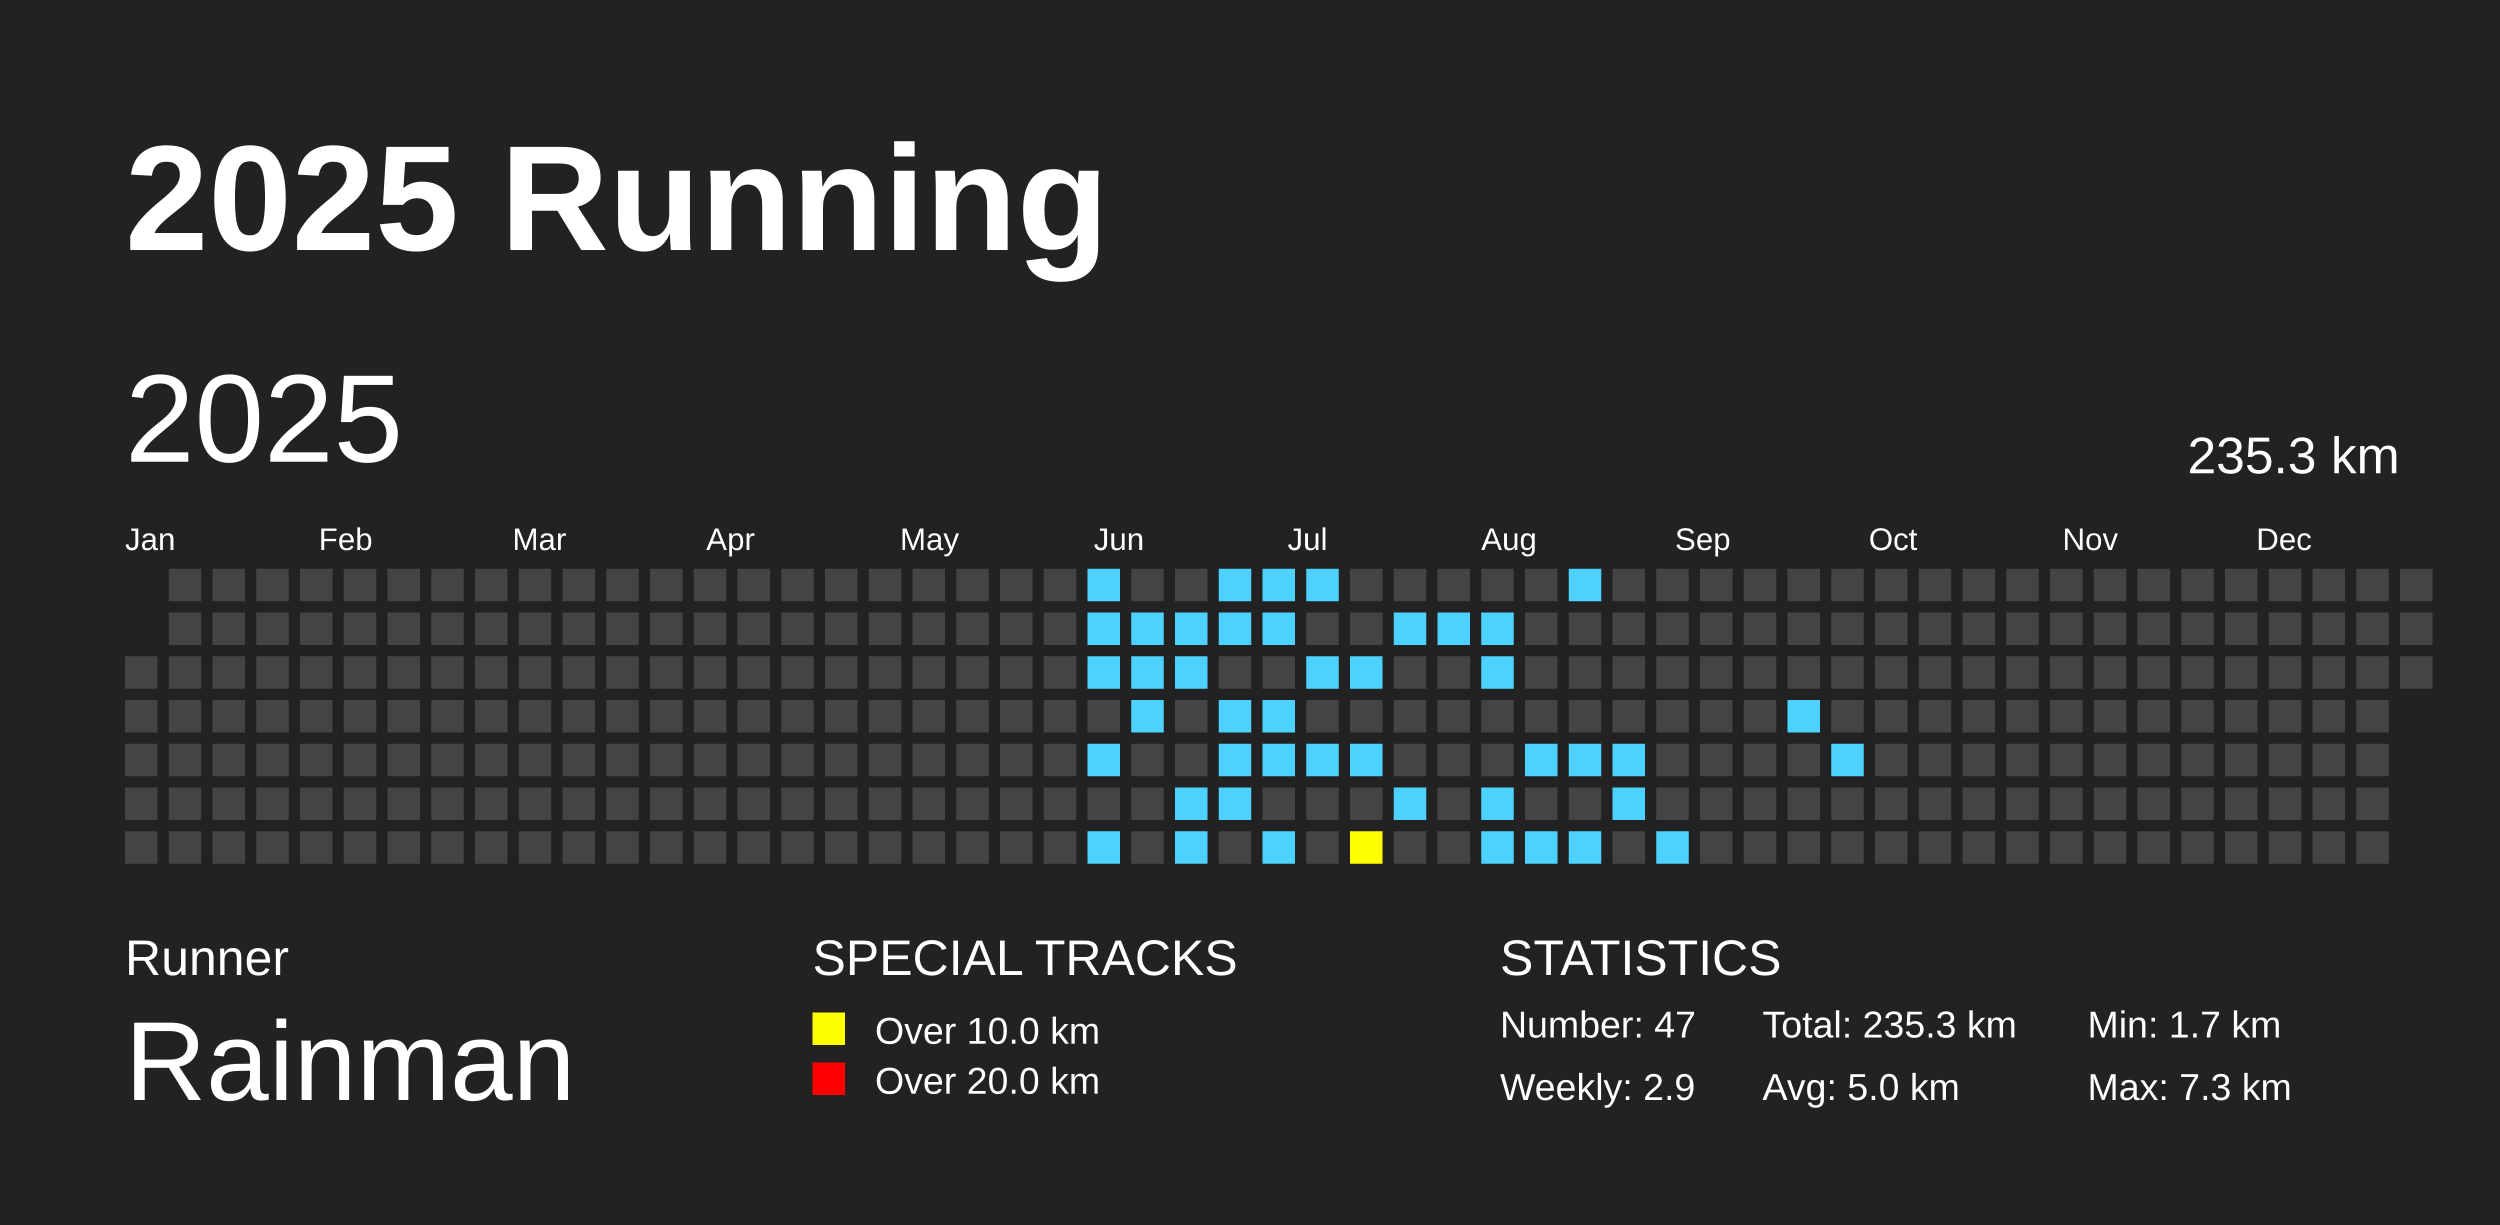
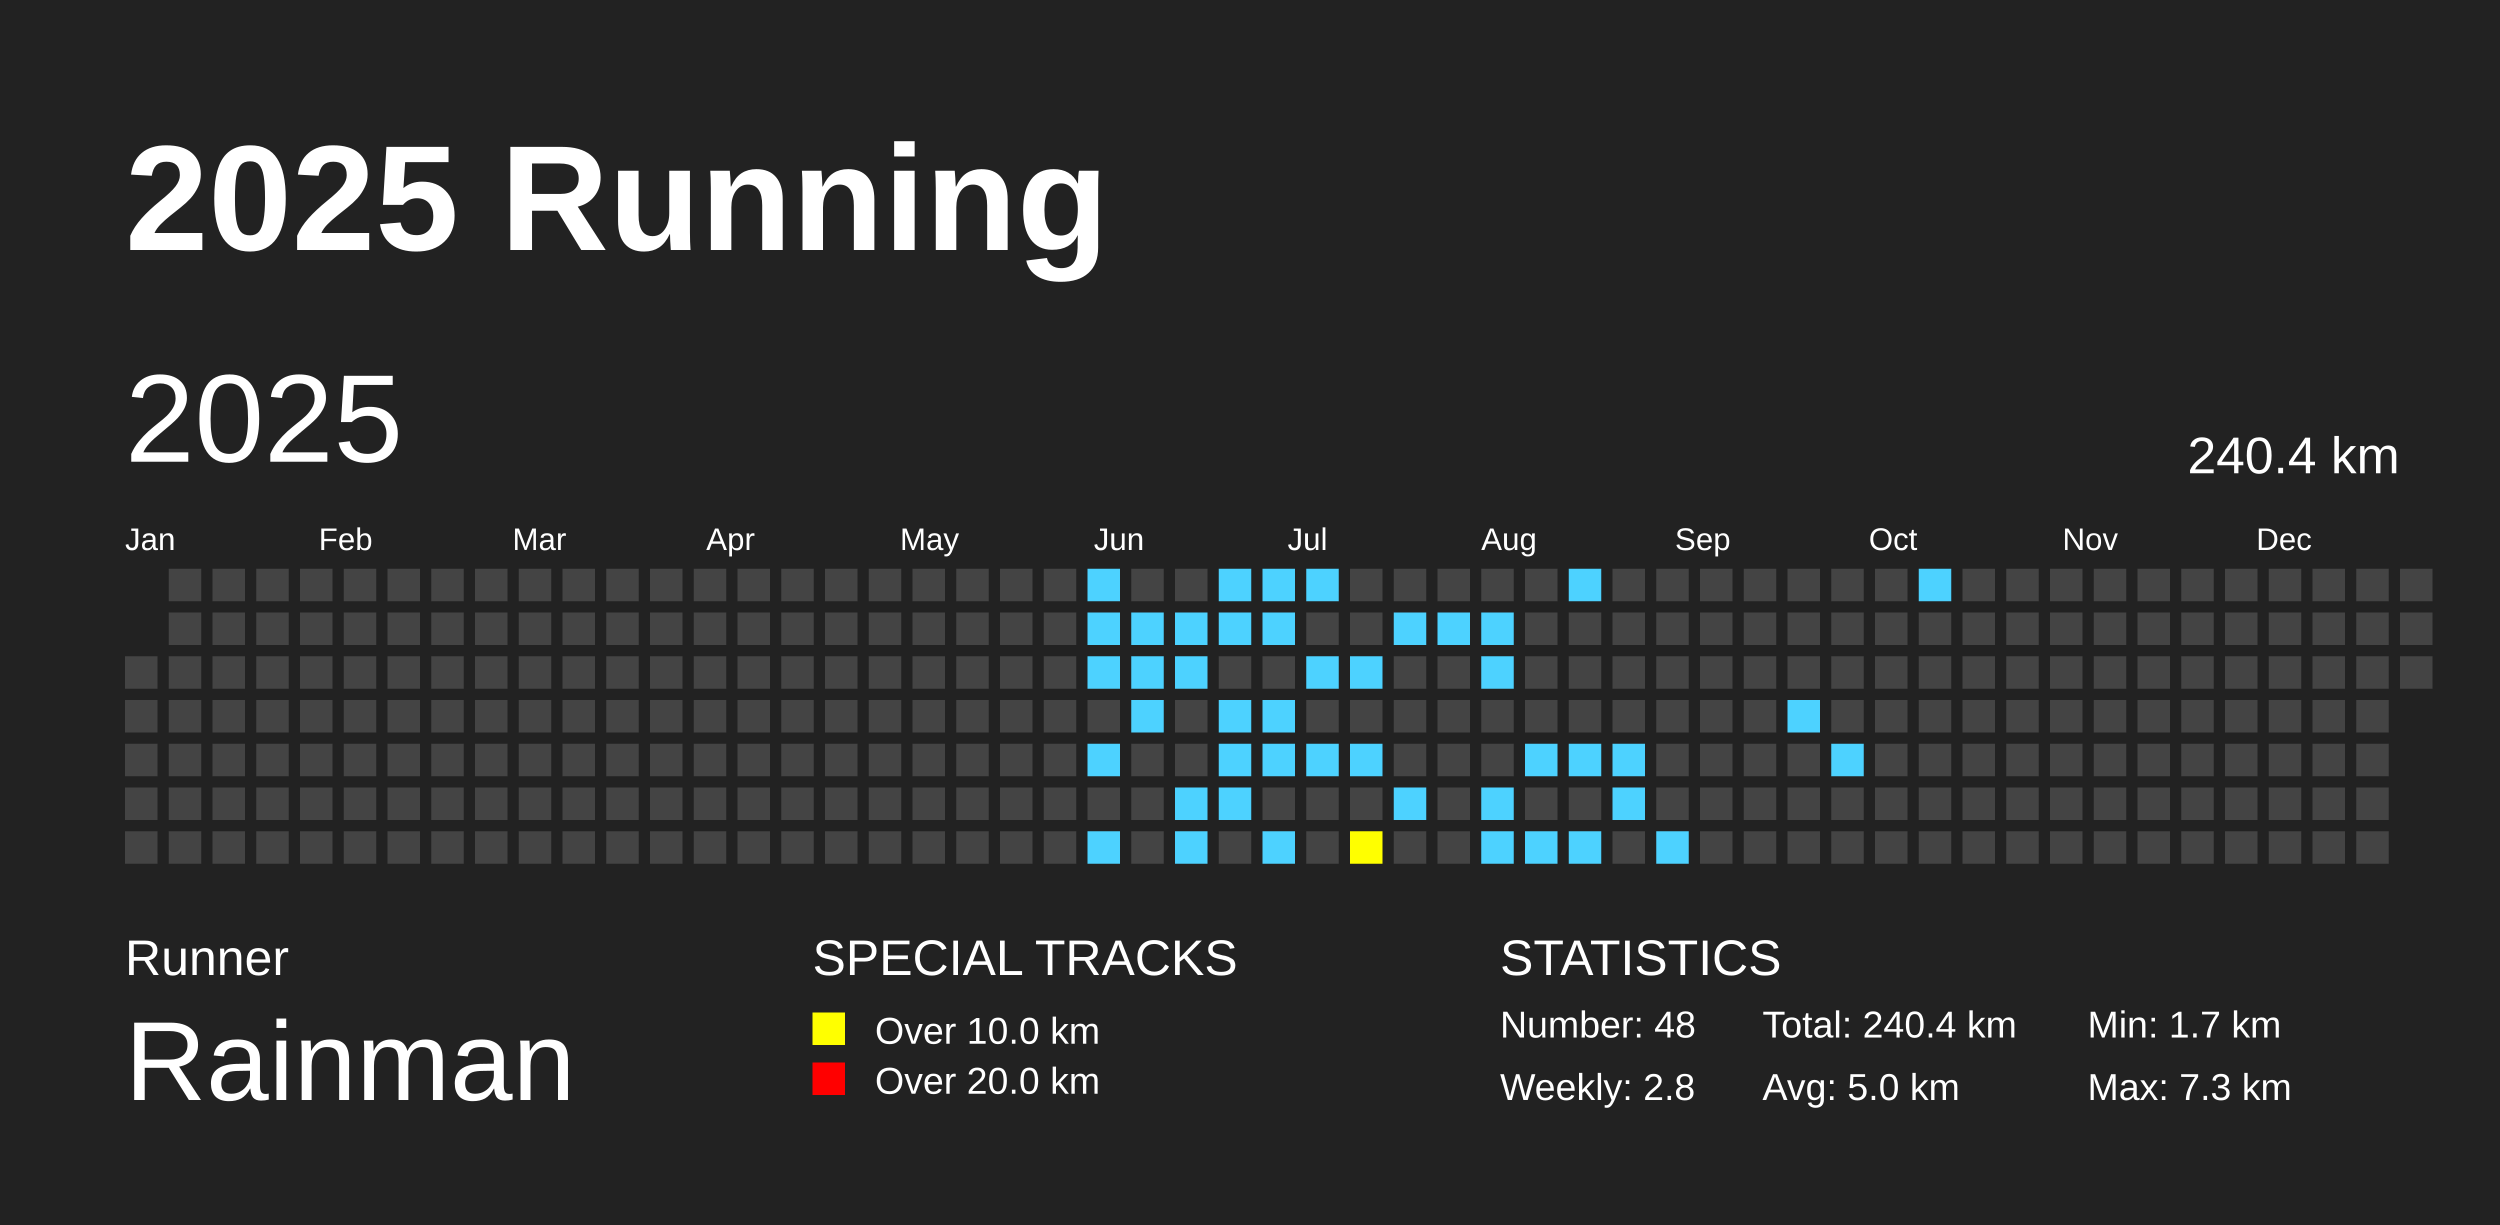
<svg xmlns="http://www.w3.org/2000/svg" baseProfile="full" height="98mm" version="1.1" viewBox="0,0,200,98" width="200mm">
  <defs />
  <rect fill="#222222" height="98" width="200" x="0" y="0" />
  <text fill="#FFFFFF" style="font-size:12px; font-family:Arial; font-weight:bold;" x="10" y="20">2025 Running</text>
  <text fill="#FFFFFF" style="font-size:4px; font-family:Arial" x="10" y="78">Runner</text>
  <text fill="#FFFFFF" style="font-size:9px; font-family:Arial" x="10" y="88">Rainman</text>
  <text fill="#FFFFFF" style="font-size:4px; font-family:Arial" x="65" y="78">SPECIAL TRACKS</text>
  <rect fill="yellow" height="2.6" width="2.6" x="65" y="81" />
  <text fill="#FFFFFF" style="font-size:3px; font-family:Arial" x="70" y="83.5">Over 10.0 km</text>
  <rect fill="red" height="2.6" width="2.6" x="65" y="85" />
  <text fill="#FFFFFF" style="font-size:3px; font-family:Arial" x="70" y="87.5">Over 20.0 km</text>
  <text fill="#FFFFFF" style="font-size:4px; font-family:Arial" x="120" y="78">STATISTICS</text>
-   <text fill="#FFFFFF" style="font-size:3px; font-family:Arial" x="120" y="83">Number: 47</text>
-   <text fill="#FFFFFF" style="font-size:3px; font-family:Arial" x="120" y="88">Weekly: 2.9</text>
-   <text fill="#FFFFFF" style="font-size:3px; font-family:Arial" x="141" y="83">Total: 235.3 km</text>
+   <text fill="#FFFFFF" style="font-size:3px; font-family:Arial" x="120" y="83">Number: 48</text>
+   <text fill="#FFFFFF" style="font-size:3px; font-family:Arial" x="120" y="88">Weekly: 2.8</text>
+   <text fill="#FFFFFF" style="font-size:3px; font-family:Arial" x="141" y="83">Total: 240.4 km</text>
  <text fill="#FFFFFF" style="font-size:3px; font-family:Arial" x="141" y="88">Avg: 5.0 km</text>
  <text fill="#FFFFFF" style="font-size:3px; font-family:Arial" x="167" y="83">Min: 1.7 km</text>
  <text fill="#FFFFFF" style="font-size:3px; font-family:Arial" x="167" y="88">Max: 7.3 km</text>
  <text dominant-baseline="hanging" fill="#FFFFFF" style="font-size:10.0px; font-family:Arial;" x="10" y="30">2025</text>
-   <text dominant-baseline="hanging" fill="#FFFFFF" style="font-size:4.125px; font-family:Arial;" x="175" y="35">235.3 km</text>
+   <text dominant-baseline="hanging" fill="#FFFFFF" style="font-size:4.125px; font-family:Arial;" x="175" y="35">240.4 km</text>
  <text fill="#FFFFFF" style="font-size:2.5px; font-family:Arial" x="10.0" y="44">Jan</text>
  <text fill="#FFFFFF" style="font-size:2.5px; font-family:Arial" x="25.5" y="44">Feb</text>
  <text fill="#FFFFFF" style="font-size:2.5px; font-family:Arial" x="41.0" y="44">Mar</text>
  <text fill="#FFFFFF" style="font-size:2.5px; font-family:Arial" x="56.5" y="44">Apr</text>
  <text fill="#FFFFFF" style="font-size:2.5px; font-family:Arial" x="72.0" y="44">May</text>
  <text fill="#FFFFFF" style="font-size:2.5px; font-family:Arial" x="87.5" y="44">Jun</text>
  <text fill="#FFFFFF" style="font-size:2.5px; font-family:Arial" x="103.0" y="44">Jul</text>
  <text fill="#FFFFFF" style="font-size:2.5px; font-family:Arial" x="118.5" y="44">Aug</text>
  <text fill="#FFFFFF" style="font-size:2.5px; font-family:Arial" x="134.0" y="44">Sep</text>
  <text fill="#FFFFFF" style="font-size:2.5px; font-family:Arial" x="149.5" y="44">Oct</text>
  <text fill="#FFFFFF" style="font-size:2.5px; font-family:Arial" x="165.0" y="44">Nov</text>
  <text fill="#FFFFFF" style="font-size:2.5px; font-family:Arial" x="180.5" y="44">Dec</text>
  <rect fill="#444444" height="2.6" width="2.6" x="10.0" y="52.5" />
  <rect fill="#444444" height="2.6" width="2.6" x="10.0" y="56.0" />
  <rect fill="#444444" height="2.6" width="2.6" x="10.0" y="59.5" />
  <rect fill="#444444" height="2.6" width="2.6" x="10.0" y="63.0" />
  <rect fill="#444444" height="2.6" width="2.6" x="10.0" y="66.5" />
  <rect fill="#444444" height="2.6" width="2.6" x="13.5" y="45.5" />
  <rect fill="#444444" height="2.6" width="2.6" x="13.5" y="49.0" />
  <rect fill="#444444" height="2.6" width="2.6" x="13.5" y="52.5" />
  <rect fill="#444444" height="2.6" width="2.6" x="13.5" y="56.0" />
  <rect fill="#444444" height="2.6" width="2.6" x="13.5" y="59.5" />
  <rect fill="#444444" height="2.6" width="2.6" x="13.5" y="63.0" />
  <rect fill="#444444" height="2.6" width="2.6" x="13.5" y="66.5" />
  <rect fill="#444444" height="2.6" width="2.6" x="17.0" y="45.5" />
  <rect fill="#444444" height="2.6" width="2.6" x="17.0" y="49.0" />
  <rect fill="#444444" height="2.6" width="2.6" x="17.0" y="52.5" />
  <rect fill="#444444" height="2.6" width="2.6" x="17.0" y="56.0" />
  <rect fill="#444444" height="2.6" width="2.6" x="17.0" y="59.5" />
  <rect fill="#444444" height="2.6" width="2.6" x="17.0" y="63.0" />
  <rect fill="#444444" height="2.6" width="2.6" x="17.0" y="66.5" />
  <rect fill="#444444" height="2.6" width="2.6" x="20.5" y="45.5" />
  <rect fill="#444444" height="2.6" width="2.6" x="20.5" y="49.0" />
  <rect fill="#444444" height="2.6" width="2.6" x="20.5" y="52.5" />
  <rect fill="#444444" height="2.6" width="2.6" x="20.5" y="56.0" />
  <rect fill="#444444" height="2.6" width="2.6" x="20.5" y="59.5" />
  <rect fill="#444444" height="2.6" width="2.6" x="20.5" y="63.0" />
  <rect fill="#444444" height="2.6" width="2.6" x="20.5" y="66.5" />
  <rect fill="#444444" height="2.6" width="2.6" x="24.0" y="45.5" />
  <rect fill="#444444" height="2.6" width="2.6" x="24.0" y="49.0" />
  <rect fill="#444444" height="2.6" width="2.6" x="24.0" y="52.5" />
  <rect fill="#444444" height="2.6" width="2.6" x="24.0" y="56.0" />
  <rect fill="#444444" height="2.6" width="2.6" x="24.0" y="59.5" />
  <rect fill="#444444" height="2.6" width="2.6" x="24.0" y="63.0" />
  <rect fill="#444444" height="2.6" width="2.6" x="24.0" y="66.5" />
  <rect fill="#444444" height="2.6" width="2.6" x="27.5" y="45.5" />
  <rect fill="#444444" height="2.6" width="2.6" x="27.5" y="49.0" />
  <rect fill="#444444" height="2.6" width="2.6" x="27.5" y="52.5" />
  <rect fill="#444444" height="2.6" width="2.6" x="27.5" y="56.0" />
  <rect fill="#444444" height="2.6" width="2.6" x="27.5" y="59.5" />
  <rect fill="#444444" height="2.6" width="2.6" x="27.5" y="63.0" />
  <rect fill="#444444" height="2.6" width="2.6" x="27.5" y="66.5" />
  <rect fill="#444444" height="2.6" width="2.6" x="31.0" y="45.5" />
  <rect fill="#444444" height="2.6" width="2.6" x="31.0" y="49.0" />
  <rect fill="#444444" height="2.6" width="2.6" x="31.0" y="52.5" />
  <rect fill="#444444" height="2.6" width="2.6" x="31.0" y="56.0" />
  <rect fill="#444444" height="2.6" width="2.6" x="31.0" y="59.5" />
  <rect fill="#444444" height="2.6" width="2.6" x="31.0" y="63.0" />
  <rect fill="#444444" height="2.6" width="2.6" x="31.0" y="66.5" />
  <rect fill="#444444" height="2.6" width="2.6" x="34.5" y="45.5" />
  <rect fill="#444444" height="2.6" width="2.6" x="34.5" y="49.0" />
  <rect fill="#444444" height="2.6" width="2.6" x="34.5" y="52.5" />
  <rect fill="#444444" height="2.6" width="2.6" x="34.5" y="56.0" />
  <rect fill="#444444" height="2.6" width="2.6" x="34.5" y="59.5" />
  <rect fill="#444444" height="2.6" width="2.6" x="34.5" y="63.0" />
  <rect fill="#444444" height="2.6" width="2.6" x="34.5" y="66.5" />
  <rect fill="#444444" height="2.6" width="2.6" x="38.0" y="45.5" />
  <rect fill="#444444" height="2.6" width="2.6" x="38.0" y="49.0" />
  <rect fill="#444444" height="2.6" width="2.6" x="38.0" y="52.5" />
  <rect fill="#444444" height="2.6" width="2.6" x="38.0" y="56.0" />
  <rect fill="#444444" height="2.6" width="2.6" x="38.0" y="59.5" />
  <rect fill="#444444" height="2.6" width="2.6" x="38.0" y="63.0" />
  <rect fill="#444444" height="2.6" width="2.6" x="38.0" y="66.5" />
  <rect fill="#444444" height="2.6" width="2.6" x="41.5" y="45.5" />
  <rect fill="#444444" height="2.6" width="2.6" x="41.5" y="49.0" />
  <rect fill="#444444" height="2.6" width="2.6" x="41.5" y="52.5" />
  <rect fill="#444444" height="2.6" width="2.6" x="41.5" y="56.0" />
  <rect fill="#444444" height="2.6" width="2.6" x="41.5" y="59.5" />
  <rect fill="#444444" height="2.6" width="2.6" x="41.5" y="63.0" />
  <rect fill="#444444" height="2.6" width="2.6" x="41.5" y="66.5" />
  <rect fill="#444444" height="2.6" width="2.6" x="45.0" y="45.5" />
  <rect fill="#444444" height="2.6" width="2.6" x="45.0" y="49.0" />
  <rect fill="#444444" height="2.6" width="2.6" x="45.0" y="52.5" />
  <rect fill="#444444" height="2.6" width="2.6" x="45.0" y="56.0" />
  <rect fill="#444444" height="2.6" width="2.6" x="45.0" y="59.5" />
  <rect fill="#444444" height="2.6" width="2.6" x="45.0" y="63.0" />
  <rect fill="#444444" height="2.6" width="2.6" x="45.0" y="66.5" />
  <rect fill="#444444" height="2.6" width="2.6" x="48.5" y="45.5" />
  <rect fill="#444444" height="2.6" width="2.6" x="48.5" y="49.0" />
  <rect fill="#444444" height="2.6" width="2.6" x="48.5" y="52.5" />
  <rect fill="#444444" height="2.6" width="2.6" x="48.5" y="56.0" />
  <rect fill="#444444" height="2.6" width="2.6" x="48.5" y="59.5" />
  <rect fill="#444444" height="2.6" width="2.6" x="48.5" y="63.0" />
  <rect fill="#444444" height="2.6" width="2.6" x="48.5" y="66.5" />
  <rect fill="#444444" height="2.6" width="2.6" x="52.0" y="45.5" />
  <rect fill="#444444" height="2.6" width="2.6" x="52.0" y="49.0" />
  <rect fill="#444444" height="2.6" width="2.6" x="52.0" y="52.5" />
  <rect fill="#444444" height="2.6" width="2.6" x="52.0" y="56.0" />
  <rect fill="#444444" height="2.6" width="2.6" x="52.0" y="59.5" />
  <rect fill="#444444" height="2.6" width="2.6" x="52.0" y="63.0" />
  <rect fill="#444444" height="2.6" width="2.6" x="52.0" y="66.5" />
  <rect fill="#444444" height="2.6" width="2.6" x="55.5" y="45.5" />
  <rect fill="#444444" height="2.6" width="2.6" x="55.5" y="49.0" />
  <rect fill="#444444" height="2.6" width="2.6" x="55.5" y="52.5" />
  <rect fill="#444444" height="2.6" width="2.6" x="55.5" y="56.0" />
  <rect fill="#444444" height="2.6" width="2.6" x="55.5" y="59.5" />
  <rect fill="#444444" height="2.6" width="2.6" x="55.5" y="63.0" />
  <rect fill="#444444" height="2.6" width="2.6" x="55.5" y="66.5" />
  <rect fill="#444444" height="2.6" width="2.6" x="59.0" y="45.5" />
  <rect fill="#444444" height="2.6" width="2.6" x="59.0" y="49.0" />
  <rect fill="#444444" height="2.6" width="2.6" x="59.0" y="52.5" />
  <rect fill="#444444" height="2.6" width="2.6" x="59.0" y="56.0" />
  <rect fill="#444444" height="2.6" width="2.6" x="59.0" y="59.5" />
  <rect fill="#444444" height="2.6" width="2.6" x="59.0" y="63.0" />
  <rect fill="#444444" height="2.6" width="2.6" x="59.0" y="66.5" />
  <rect fill="#444444" height="2.6" width="2.6" x="62.5" y="45.5" />
  <rect fill="#444444" height="2.6" width="2.6" x="62.5" y="49.0" />
  <rect fill="#444444" height="2.6" width="2.6" x="62.5" y="52.5" />
  <rect fill="#444444" height="2.6" width="2.6" x="62.5" y="56.0" />
  <rect fill="#444444" height="2.6" width="2.6" x="62.5" y="59.5" />
  <rect fill="#444444" height="2.6" width="2.6" x="62.5" y="63.0" />
  <rect fill="#444444" height="2.6" width="2.6" x="62.5" y="66.5" />
  <rect fill="#444444" height="2.6" width="2.6" x="66.0" y="45.5" />
  <rect fill="#444444" height="2.6" width="2.6" x="66.0" y="49.0" />
  <rect fill="#444444" height="2.6" width="2.6" x="66.0" y="52.5" />
  <rect fill="#444444" height="2.6" width="2.6" x="66.0" y="56.0" />
  <rect fill="#444444" height="2.6" width="2.6" x="66.0" y="59.5" />
  <rect fill="#444444" height="2.6" width="2.6" x="66.0" y="63.0" />
  <rect fill="#444444" height="2.6" width="2.6" x="66.0" y="66.5" />
  <rect fill="#444444" height="2.6" width="2.6" x="69.5" y="45.5" />
  <rect fill="#444444" height="2.6" width="2.6" x="69.5" y="49.0" />
  <rect fill="#444444" height="2.6" width="2.6" x="69.5" y="52.5" />
  <rect fill="#444444" height="2.6" width="2.6" x="69.5" y="56.0" />
  <rect fill="#444444" height="2.6" width="2.6" x="69.5" y="59.5" />
  <rect fill="#444444" height="2.6" width="2.6" x="69.5" y="63.0" />
  <rect fill="#444444" height="2.6" width="2.6" x="69.5" y="66.5" />
  <rect fill="#444444" height="2.6" width="2.6" x="73.0" y="45.5" />
  <rect fill="#444444" height="2.6" width="2.6" x="73.0" y="49.0" />
  <rect fill="#444444" height="2.6" width="2.6" x="73.0" y="52.5" />
  <rect fill="#444444" height="2.6" width="2.6" x="73.0" y="56.0" />
  <rect fill="#444444" height="2.6" width="2.6" x="73.0" y="59.5" />
  <rect fill="#444444" height="2.6" width="2.6" x="73.0" y="63.0" />
  <rect fill="#444444" height="2.6" width="2.6" x="73.0" y="66.5" />
  <rect fill="#444444" height="2.6" width="2.6" x="76.5" y="45.5" />
  <rect fill="#444444" height="2.6" width="2.6" x="76.5" y="49.0" />
  <rect fill="#444444" height="2.6" width="2.6" x="76.5" y="52.5" />
  <rect fill="#444444" height="2.6" width="2.6" x="76.5" y="56.0" />
  <rect fill="#444444" height="2.6" width="2.6" x="76.5" y="59.5" />
  <rect fill="#444444" height="2.6" width="2.6" x="76.5" y="63.0" />
  <rect fill="#444444" height="2.6" width="2.6" x="76.5" y="66.5" />
  <rect fill="#444444" height="2.6" width="2.6" x="80.0" y="45.5" />
  <rect fill="#444444" height="2.6" width="2.6" x="80.0" y="49.0" />
  <rect fill="#444444" height="2.6" width="2.6" x="80.0" y="52.5" />
  <rect fill="#444444" height="2.6" width="2.6" x="80.0" y="56.0" />
  <rect fill="#444444" height="2.6" width="2.6" x="80.0" y="59.5" />
  <rect fill="#444444" height="2.6" width="2.6" x="80.0" y="63.0" />
  <rect fill="#444444" height="2.6" width="2.6" x="80.0" y="66.5" />
  <rect fill="#444444" height="2.6" width="2.6" x="83.5" y="45.5" />
  <rect fill="#444444" height="2.6" width="2.6" x="83.5" y="49.0" />
  <rect fill="#444444" height="2.6" width="2.6" x="83.5" y="52.5" />
  <rect fill="#444444" height="2.6" width="2.6" x="83.5" y="56.0" />
  <rect fill="#444444" height="2.6" width="2.6" x="83.5" y="59.5" />
  <rect fill="#444444" height="2.6" width="2.6" x="83.5" y="63.0" />
  <rect fill="#444444" height="2.6" width="2.6" x="83.5" y="66.5" />
  <rect fill="#4DD2FF" height="2.6" width="2.6" x="87.0" y="45.5" />
  <rect fill="#4DD2FF" height="2.6" width="2.6" x="87.0" y="49.0" />
  <rect fill="#4DD2FF" height="2.6" width="2.6" x="87.0" y="52.5" />
  <rect fill="#444444" height="2.6" width="2.6" x="87.0" y="56.0" />
  <rect fill="#4DD2FF" height="2.6" width="2.6" x="87.0" y="59.5" />
  <rect fill="#444444" height="2.6" width="2.6" x="87.0" y="63.0" />
  <rect fill="#4DD2FF" height="2.6" width="2.6" x="87.0" y="66.5" />
  <rect fill="#444444" height="2.6" width="2.6" x="90.5" y="45.5" />
  <rect fill="#4DD2FF" height="2.6" width="2.6" x="90.5" y="49.0" />
  <rect fill="#4DD2FF" height="2.6" width="2.6" x="90.5" y="52.5" />
  <rect fill="#4DD2FF" height="2.6" width="2.6" x="90.5" y="56.0" />
  <rect fill="#444444" height="2.6" width="2.6" x="90.5" y="59.5" />
  <rect fill="#444444" height="2.6" width="2.6" x="90.5" y="63.0" />
  <rect fill="#444444" height="2.6" width="2.6" x="90.5" y="66.5" />
  <rect fill="#444444" height="2.6" width="2.6" x="94.0" y="45.5" />
  <rect fill="#4DD2FF" height="2.6" width="2.6" x="94.0" y="49.0" />
  <rect fill="#4DD2FF" height="2.6" width="2.6" x="94.0" y="52.5" />
  <rect fill="#444444" height="2.6" width="2.6" x="94.0" y="56.0" />
  <rect fill="#444444" height="2.6" width="2.6" x="94.0" y="59.5" />
  <rect fill="#4DD2FF" height="2.6" width="2.6" x="94.0" y="63.0" />
  <rect fill="#4DD2FF" height="2.6" width="2.6" x="94.0" y="66.5" />
  <rect fill="#4DD2FF" height="2.6" width="2.6" x="97.5" y="45.5" />
  <rect fill="#4DD2FF" height="2.6" width="2.6" x="97.5" y="49.0" />
  <rect fill="#444444" height="2.6" width="2.6" x="97.5" y="52.5" />
  <rect fill="#4DD2FF" height="2.6" width="2.6" x="97.5" y="56.0" />
  <rect fill="#4DD2FF" height="2.6" width="2.6" x="97.5" y="59.5" />
  <rect fill="#4DD2FF" height="2.6" width="2.6" x="97.5" y="63.0" />
  <rect fill="#444444" height="2.6" width="2.6" x="97.5" y="66.5" />
  <rect fill="#4DD2FF" height="2.6" width="2.6" x="101.0" y="45.5" />
  <rect fill="#4DD2FF" height="2.6" width="2.6" x="101.0" y="49.0" />
  <rect fill="#444444" height="2.6" width="2.6" x="101.0" y="52.5" />
  <rect fill="#4DD2FF" height="2.6" width="2.6" x="101.0" y="56.0" />
  <rect fill="#4DD2FF" height="2.6" width="2.6" x="101.0" y="59.5" />
  <rect fill="#444444" height="2.6" width="2.6" x="101.0" y="63.0" />
  <rect fill="#4DD2FF" height="2.6" width="2.6" x="101.0" y="66.5" />
  <rect fill="#4DD2FF" height="2.6" width="2.6" x="104.5" y="45.5" />
  <rect fill="#444444" height="2.6" width="2.6" x="104.5" y="49.0" />
  <rect fill="#4DD2FF" height="2.6" width="2.6" x="104.5" y="52.5" />
  <rect fill="#444444" height="2.6" width="2.6" x="104.5" y="56.0" />
  <rect fill="#4DD2FF" height="2.6" width="2.6" x="104.5" y="59.5" />
  <rect fill="#444444" height="2.6" width="2.6" x="104.5" y="63.0" />
  <rect fill="#444444" height="2.6" width="2.6" x="104.5" y="66.5" />
  <rect fill="#444444" height="2.6" width="2.6" x="108.0" y="45.5" />
  <rect fill="#444444" height="2.6" width="2.6" x="108.0" y="49.0" />
  <rect fill="#4DD2FF" height="2.6" width="2.6" x="108.0" y="52.5" />
  <rect fill="#444444" height="2.6" width="2.6" x="108.0" y="56.0" />
  <rect fill="#4DD2FF" height="2.6" width="2.6" x="108.0" y="59.5" />
  <rect fill="#444444" height="2.6" width="2.6" x="108.0" y="63.0" />
  <rect fill="yellow" height="2.6" width="2.6" x="108.0" y="66.5" />
  <rect fill="#444444" height="2.6" width="2.6" x="111.5" y="45.5" />
  <rect fill="#4DD2FF" height="2.6" width="2.6" x="111.5" y="49.0" />
  <rect fill="#444444" height="2.6" width="2.6" x="111.5" y="52.5" />
  <rect fill="#444444" height="2.6" width="2.6" x="111.5" y="56.0" />
  <rect fill="#444444" height="2.6" width="2.6" x="111.5" y="59.5" />
  <rect fill="#4DD2FF" height="2.6" width="2.6" x="111.5" y="63.0" />
  <rect fill="#444444" height="2.6" width="2.6" x="111.5" y="66.5" />
  <rect fill="#444444" height="2.6" width="2.6" x="115.0" y="45.5" />
  <rect fill="#4DD2FF" height="2.6" width="2.6" x="115.0" y="49.0" />
  <rect fill="#444444" height="2.6" width="2.6" x="115.0" y="52.5" />
  <rect fill="#444444" height="2.6" width="2.6" x="115.0" y="56.0" />
  <rect fill="#444444" height="2.6" width="2.6" x="115.0" y="59.5" />
  <rect fill="#444444" height="2.6" width="2.6" x="115.0" y="63.0" />
  <rect fill="#444444" height="2.6" width="2.6" x="115.0" y="66.5" />
  <rect fill="#444444" height="2.6" width="2.6" x="118.5" y="45.5" />
  <rect fill="#4DD2FF" height="2.6" width="2.6" x="118.5" y="49.0" />
  <rect fill="#4DD2FF" height="2.6" width="2.6" x="118.5" y="52.5" />
  <rect fill="#444444" height="2.6" width="2.6" x="118.5" y="56.0" />
  <rect fill="#444444" height="2.6" width="2.6" x="118.5" y="59.5" />
  <rect fill="#4DD2FF" height="2.6" width="2.6" x="118.5" y="63.0" />
  <rect fill="#4DD2FF" height="2.6" width="2.6" x="118.5" y="66.5" />
  <rect fill="#444444" height="2.6" width="2.6" x="122.0" y="45.5" />
  <rect fill="#444444" height="2.6" width="2.6" x="122.0" y="49.0" />
  <rect fill="#444444" height="2.6" width="2.6" x="122.0" y="52.5" />
  <rect fill="#444444" height="2.6" width="2.6" x="122.0" y="56.0" />
  <rect fill="#4DD2FF" height="2.6" width="2.6" x="122.0" y="59.5" />
  <rect fill="#444444" height="2.6" width="2.6" x="122.0" y="63.0" />
  <rect fill="#4DD2FF" height="2.6" width="2.6" x="122.0" y="66.5" />
  <rect fill="#4DD2FF" height="2.6" width="2.6" x="125.5" y="45.5" />
  <rect fill="#444444" height="2.6" width="2.6" x="125.5" y="49.0" />
  <rect fill="#444444" height="2.6" width="2.6" x="125.5" y="52.5" />
  <rect fill="#444444" height="2.6" width="2.6" x="125.5" y="56.0" />
  <rect fill="#4DD2FF" height="2.6" width="2.6" x="125.5" y="59.5" />
  <rect fill="#444444" height="2.6" width="2.6" x="125.5" y="63.0" />
  <rect fill="#4DD2FF" height="2.6" width="2.6" x="125.5" y="66.5" />
  <rect fill="#444444" height="2.6" width="2.6" x="129.0" y="45.5" />
  <rect fill="#444444" height="2.6" width="2.6" x="129.0" y="49.0" />
  <rect fill="#444444" height="2.6" width="2.6" x="129.0" y="52.5" />
  <rect fill="#444444" height="2.6" width="2.6" x="129.0" y="56.0" />
  <rect fill="#4DD2FF" height="2.6" width="2.6" x="129.0" y="59.5" />
  <rect fill="#4DD2FF" height="2.6" width="2.6" x="129.0" y="63.0" />
  <rect fill="#444444" height="2.6" width="2.6" x="129.0" y="66.5" />
  <rect fill="#444444" height="2.6" width="2.6" x="132.5" y="45.5" />
  <rect fill="#444444" height="2.6" width="2.6" x="132.5" y="49.0" />
  <rect fill="#444444" height="2.6" width="2.6" x="132.5" y="52.5" />
  <rect fill="#444444" height="2.6" width="2.6" x="132.5" y="56.0" />
  <rect fill="#444444" height="2.6" width="2.6" x="132.5" y="59.5" />
  <rect fill="#444444" height="2.6" width="2.6" x="132.5" y="63.0" />
  <rect fill="#4DD2FF" height="2.6" width="2.6" x="132.5" y="66.5" />
  <rect fill="#444444" height="2.6" width="2.6" x="136.0" y="45.5" />
  <rect fill="#444444" height="2.6" width="2.6" x="136.0" y="49.0" />
  <rect fill="#444444" height="2.6" width="2.6" x="136.0" y="52.5" />
  <rect fill="#444444" height="2.6" width="2.6" x="136.0" y="56.0" />
  <rect fill="#444444" height="2.6" width="2.6" x="136.0" y="59.5" />
  <rect fill="#444444" height="2.6" width="2.6" x="136.0" y="63.0" />
  <rect fill="#444444" height="2.6" width="2.6" x="136.0" y="66.5" />
  <rect fill="#444444" height="2.6" width="2.6" x="139.5" y="45.5" />
  <rect fill="#444444" height="2.6" width="2.6" x="139.5" y="49.0" />
  <rect fill="#444444" height="2.6" width="2.6" x="139.5" y="52.5" />
  <rect fill="#444444" height="2.6" width="2.6" x="139.5" y="56.0" />
  <rect fill="#444444" height="2.6" width="2.6" x="139.5" y="59.5" />
  <rect fill="#444444" height="2.6" width="2.6" x="139.5" y="63.0" />
  <rect fill="#444444" height="2.6" width="2.6" x="139.5" y="66.5" />
  <rect fill="#444444" height="2.6" width="2.6" x="143.0" y="45.5" />
  <rect fill="#444444" height="2.6" width="2.6" x="143.0" y="49.0" />
  <rect fill="#444444" height="2.6" width="2.6" x="143.0" y="52.5" />
  <rect fill="#4DD2FF" height="2.6" width="2.6" x="143.0" y="56.0" />
  <rect fill="#444444" height="2.6" width="2.6" x="143.0" y="59.5" />
  <rect fill="#444444" height="2.6" width="2.6" x="143.0" y="63.0" />
  <rect fill="#444444" height="2.6" width="2.6" x="143.0" y="66.5" />
  <rect fill="#444444" height="2.6" width="2.6" x="146.5" y="45.5" />
  <rect fill="#444444" height="2.6" width="2.6" x="146.5" y="49.0" />
  <rect fill="#444444" height="2.6" width="2.6" x="146.5" y="52.5" />
  <rect fill="#444444" height="2.6" width="2.6" x="146.5" y="56.0" />
  <rect fill="#4DD2FF" height="2.6" width="2.6" x="146.5" y="59.5" />
  <rect fill="#444444" height="2.6" width="2.6" x="146.5" y="63.0" />
  <rect fill="#444444" height="2.6" width="2.6" x="146.5" y="66.5" />
  <rect fill="#444444" height="2.6" width="2.6" x="150.0" y="45.5" />
  <rect fill="#444444" height="2.6" width="2.6" x="150.0" y="49.0" />
  <rect fill="#444444" height="2.6" width="2.6" x="150.0" y="52.5" />
  <rect fill="#444444" height="2.6" width="2.6" x="150.0" y="56.0" />
  <rect fill="#444444" height="2.6" width="2.6" x="150.0" y="59.5" />
  <rect fill="#444444" height="2.6" width="2.6" x="150.0" y="63.0" />
  <rect fill="#444444" height="2.6" width="2.6" x="150.0" y="66.5" />
-   <rect fill="#444444" height="2.6" width="2.6" x="153.5" y="45.5" />
+   <rect fill="#4DD2FF" height="2.6" width="2.6" x="153.5" y="45.5" />
  <rect fill="#444444" height="2.6" width="2.6" x="153.5" y="49.0" />
  <rect fill="#444444" height="2.6" width="2.6" x="153.5" y="52.5" />
  <rect fill="#444444" height="2.6" width="2.6" x="153.5" y="56.0" />
  <rect fill="#444444" height="2.6" width="2.6" x="153.5" y="59.5" />
  <rect fill="#444444" height="2.6" width="2.6" x="153.5" y="63.0" />
  <rect fill="#444444" height="2.6" width="2.6" x="153.5" y="66.5" />
  <rect fill="#444444" height="2.6" width="2.6" x="157.0" y="45.5" />
  <rect fill="#444444" height="2.6" width="2.6" x="157.0" y="49.0" />
  <rect fill="#444444" height="2.6" width="2.6" x="157.0" y="52.5" />
  <rect fill="#444444" height="2.6" width="2.6" x="157.0" y="56.0" />
  <rect fill="#444444" height="2.6" width="2.6" x="157.0" y="59.5" />
  <rect fill="#444444" height="2.6" width="2.6" x="157.0" y="63.0" />
  <rect fill="#444444" height="2.6" width="2.6" x="157.0" y="66.5" />
  <rect fill="#444444" height="2.6" width="2.6" x="160.5" y="45.5" />
  <rect fill="#444444" height="2.6" width="2.6" x="160.5" y="49.0" />
  <rect fill="#444444" height="2.6" width="2.6" x="160.5" y="52.5" />
  <rect fill="#444444" height="2.6" width="2.6" x="160.5" y="56.0" />
  <rect fill="#444444" height="2.6" width="2.6" x="160.5" y="59.5" />
  <rect fill="#444444" height="2.6" width="2.6" x="160.5" y="63.0" />
  <rect fill="#444444" height="2.6" width="2.6" x="160.5" y="66.5" />
  <rect fill="#444444" height="2.6" width="2.6" x="164.0" y="45.5" />
  <rect fill="#444444" height="2.6" width="2.6" x="164.0" y="49.0" />
  <rect fill="#444444" height="2.6" width="2.6" x="164.0" y="52.5" />
  <rect fill="#444444" height="2.6" width="2.6" x="164.0" y="56.0" />
  <rect fill="#444444" height="2.6" width="2.6" x="164.0" y="59.5" />
  <rect fill="#444444" height="2.6" width="2.6" x="164.0" y="63.0" />
  <rect fill="#444444" height="2.6" width="2.6" x="164.0" y="66.5" />
  <rect fill="#444444" height="2.6" width="2.6" x="167.5" y="45.5" />
  <rect fill="#444444" height="2.6" width="2.6" x="167.5" y="49.0" />
  <rect fill="#444444" height="2.6" width="2.6" x="167.5" y="52.5" />
  <rect fill="#444444" height="2.6" width="2.6" x="167.5" y="56.0" />
  <rect fill="#444444" height="2.6" width="2.6" x="167.5" y="59.5" />
  <rect fill="#444444" height="2.6" width="2.6" x="167.5" y="63.0" />
  <rect fill="#444444" height="2.6" width="2.6" x="167.5" y="66.5" />
  <rect fill="#444444" height="2.6" width="2.6" x="171.0" y="45.5" />
  <rect fill="#444444" height="2.6" width="2.6" x="171.0" y="49.0" />
  <rect fill="#444444" height="2.6" width="2.6" x="171.0" y="52.5" />
  <rect fill="#444444" height="2.6" width="2.6" x="171.0" y="56.0" />
  <rect fill="#444444" height="2.6" width="2.6" x="171.0" y="59.5" />
  <rect fill="#444444" height="2.6" width="2.6" x="171.0" y="63.0" />
  <rect fill="#444444" height="2.6" width="2.6" x="171.0" y="66.5" />
  <rect fill="#444444" height="2.6" width="2.6" x="174.5" y="45.5" />
  <rect fill="#444444" height="2.6" width="2.6" x="174.5" y="49.0" />
  <rect fill="#444444" height="2.6" width="2.6" x="174.5" y="52.5" />
  <rect fill="#444444" height="2.6" width="2.6" x="174.5" y="56.0" />
  <rect fill="#444444" height="2.6" width="2.6" x="174.5" y="59.5" />
  <rect fill="#444444" height="2.6" width="2.6" x="174.5" y="63.0" />
  <rect fill="#444444" height="2.6" width="2.6" x="174.5" y="66.5" />
  <rect fill="#444444" height="2.6" width="2.6" x="178.0" y="45.5" />
  <rect fill="#444444" height="2.6" width="2.6" x="178.0" y="49.0" />
  <rect fill="#444444" height="2.6" width="2.6" x="178.0" y="52.5" />
  <rect fill="#444444" height="2.6" width="2.6" x="178.0" y="56.0" />
  <rect fill="#444444" height="2.6" width="2.6" x="178.0" y="59.5" />
  <rect fill="#444444" height="2.6" width="2.6" x="178.0" y="63.0" />
  <rect fill="#444444" height="2.6" width="2.6" x="178.0" y="66.5" />
  <rect fill="#444444" height="2.6" width="2.6" x="181.5" y="45.5" />
  <rect fill="#444444" height="2.6" width="2.6" x="181.5" y="49.0" />
  <rect fill="#444444" height="2.6" width="2.6" x="181.5" y="52.5" />
  <rect fill="#444444" height="2.6" width="2.6" x="181.5" y="56.0" />
  <rect fill="#444444" height="2.6" width="2.6" x="181.5" y="59.5" />
  <rect fill="#444444" height="2.6" width="2.6" x="181.5" y="63.0" />
  <rect fill="#444444" height="2.6" width="2.6" x="181.5" y="66.5" />
  <rect fill="#444444" height="2.6" width="2.6" x="185.0" y="45.5" />
  <rect fill="#444444" height="2.6" width="2.6" x="185.0" y="49.0" />
  <rect fill="#444444" height="2.6" width="2.6" x="185.0" y="52.5" />
  <rect fill="#444444" height="2.6" width="2.6" x="185.0" y="56.0" />
  <rect fill="#444444" height="2.6" width="2.6" x="185.0" y="59.5" />
  <rect fill="#444444" height="2.6" width="2.6" x="185.0" y="63.0" />
  <rect fill="#444444" height="2.6" width="2.6" x="185.0" y="66.5" />
  <rect fill="#444444" height="2.6" width="2.6" x="188.5" y="45.5" />
  <rect fill="#444444" height="2.6" width="2.6" x="188.5" y="49.0" />
  <rect fill="#444444" height="2.6" width="2.6" x="188.5" y="52.5" />
  <rect fill="#444444" height="2.6" width="2.6" x="188.5" y="56.0" />
  <rect fill="#444444" height="2.6" width="2.6" x="188.5" y="59.5" />
  <rect fill="#444444" height="2.6" width="2.6" x="188.5" y="63.0" />
  <rect fill="#444444" height="2.6" width="2.6" x="188.5" y="66.5" />
  <rect fill="#444444" height="2.6" width="2.6" x="192.0" y="45.5" />
  <rect fill="#444444" height="2.6" width="2.6" x="192.0" y="49.0" />
  <rect fill="#444444" height="2.6" width="2.6" x="192.0" y="52.5" />
</svg>
